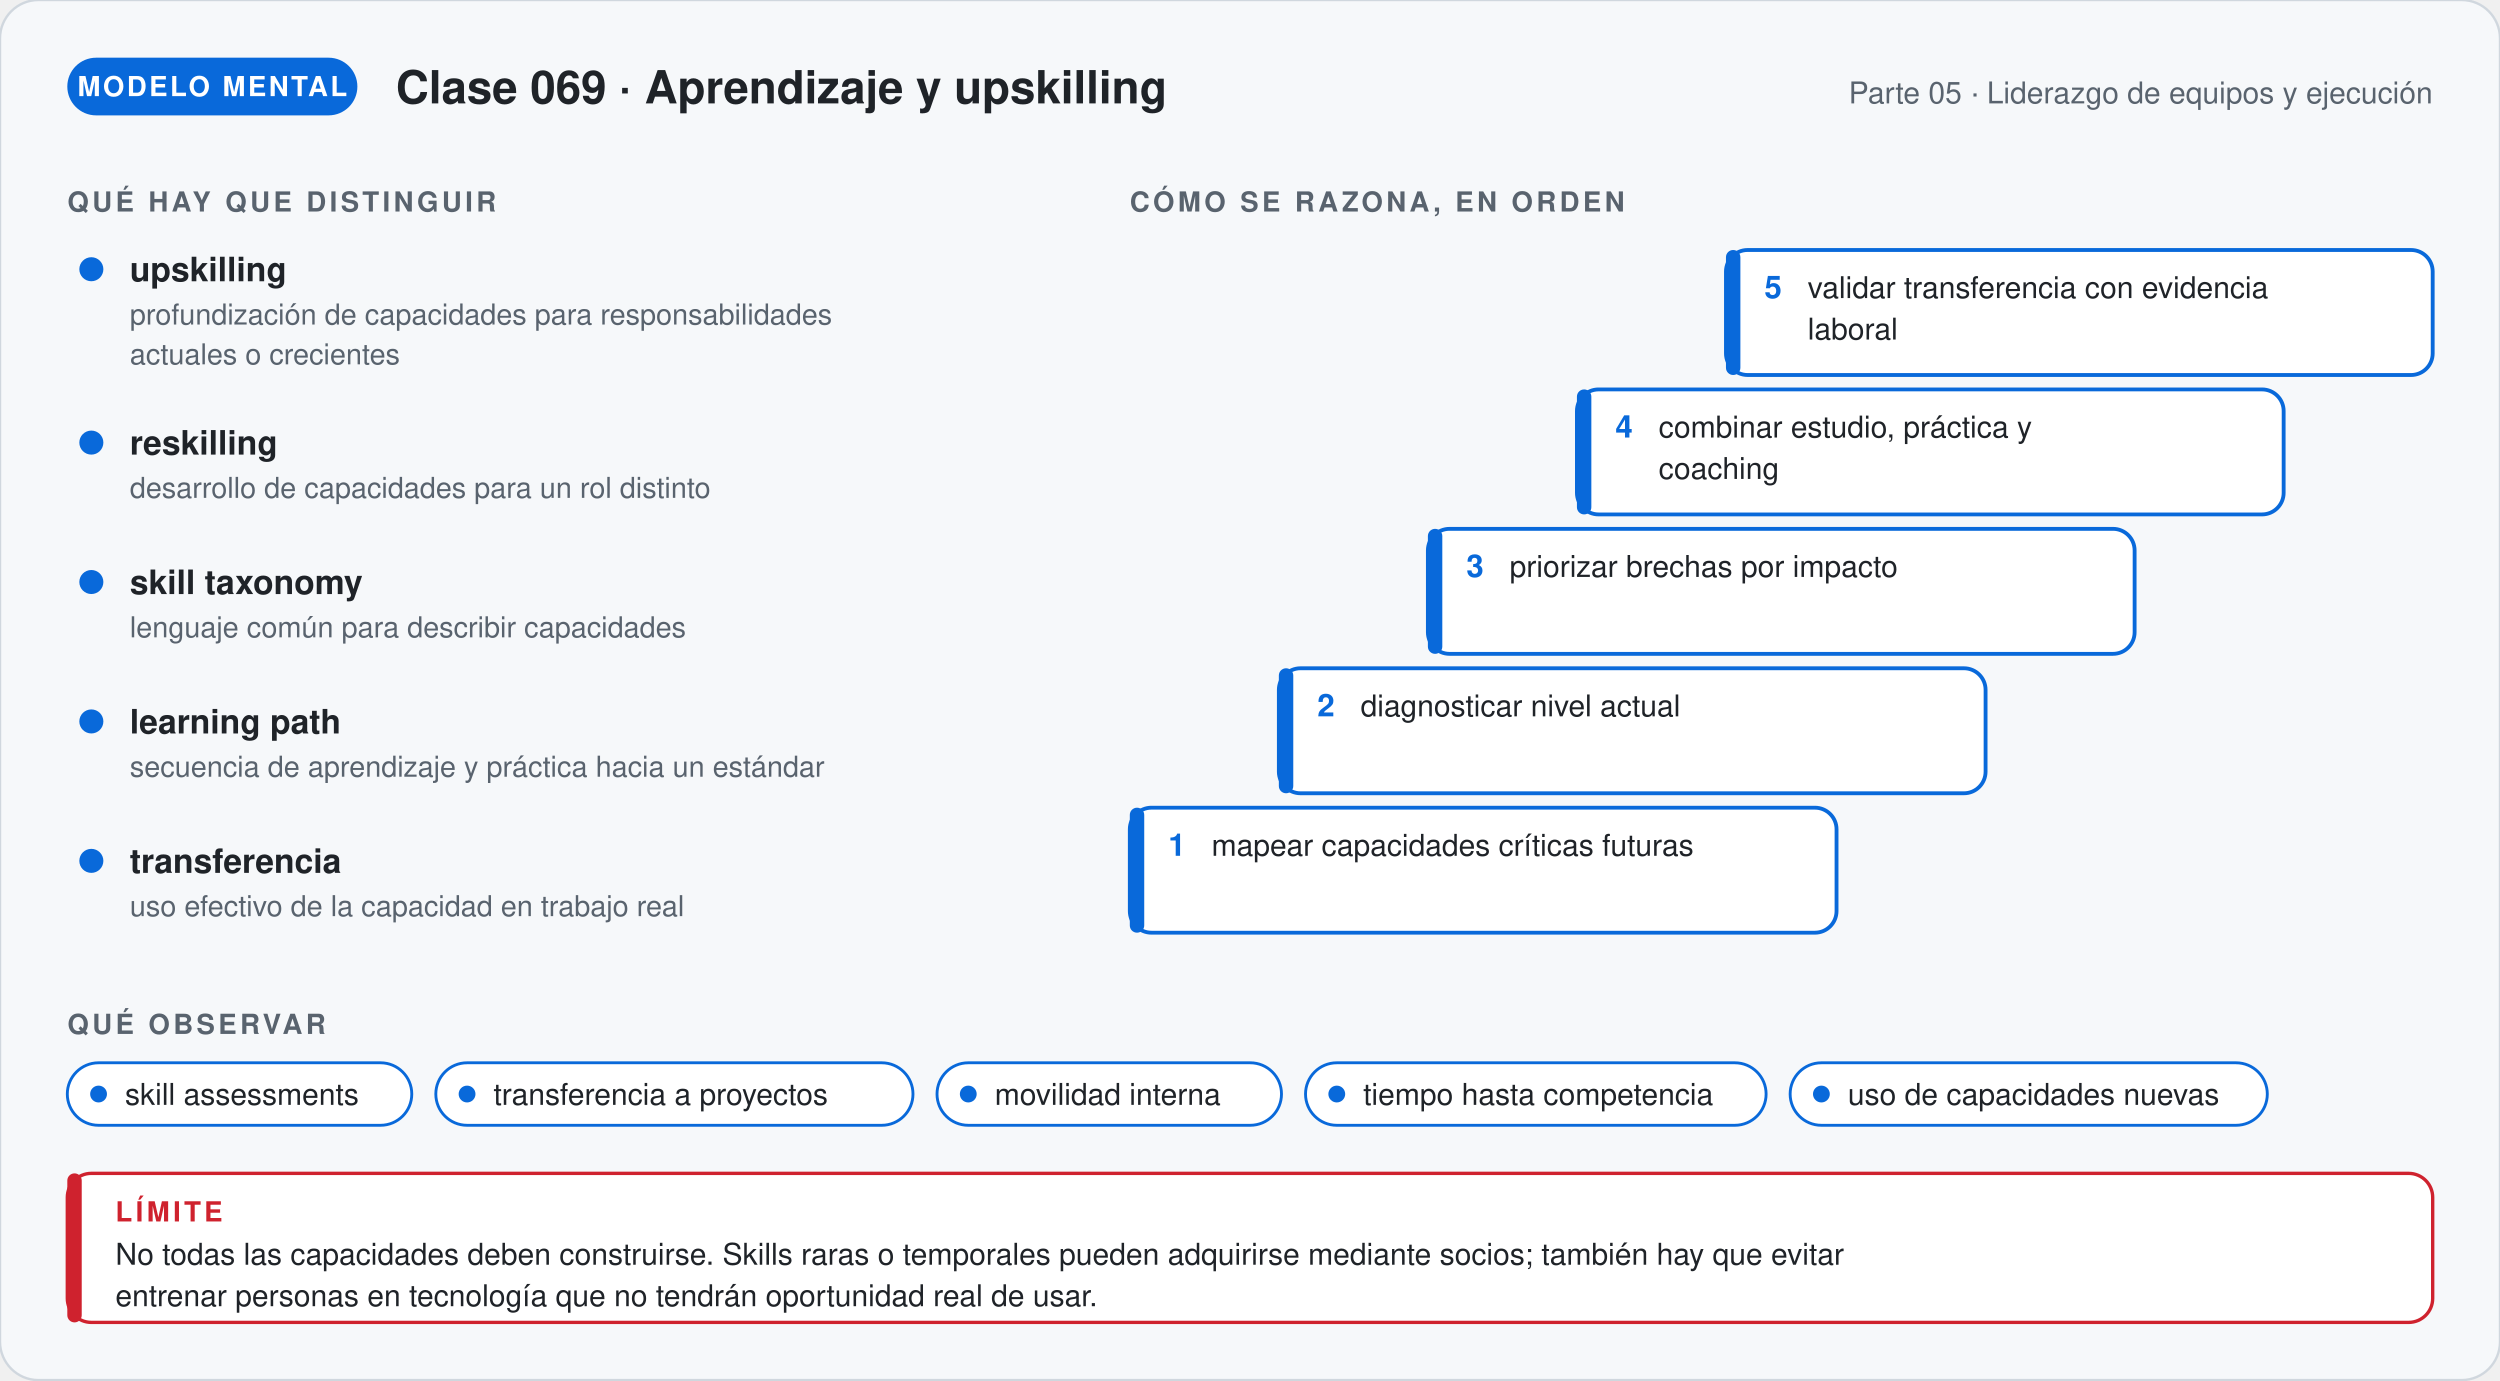
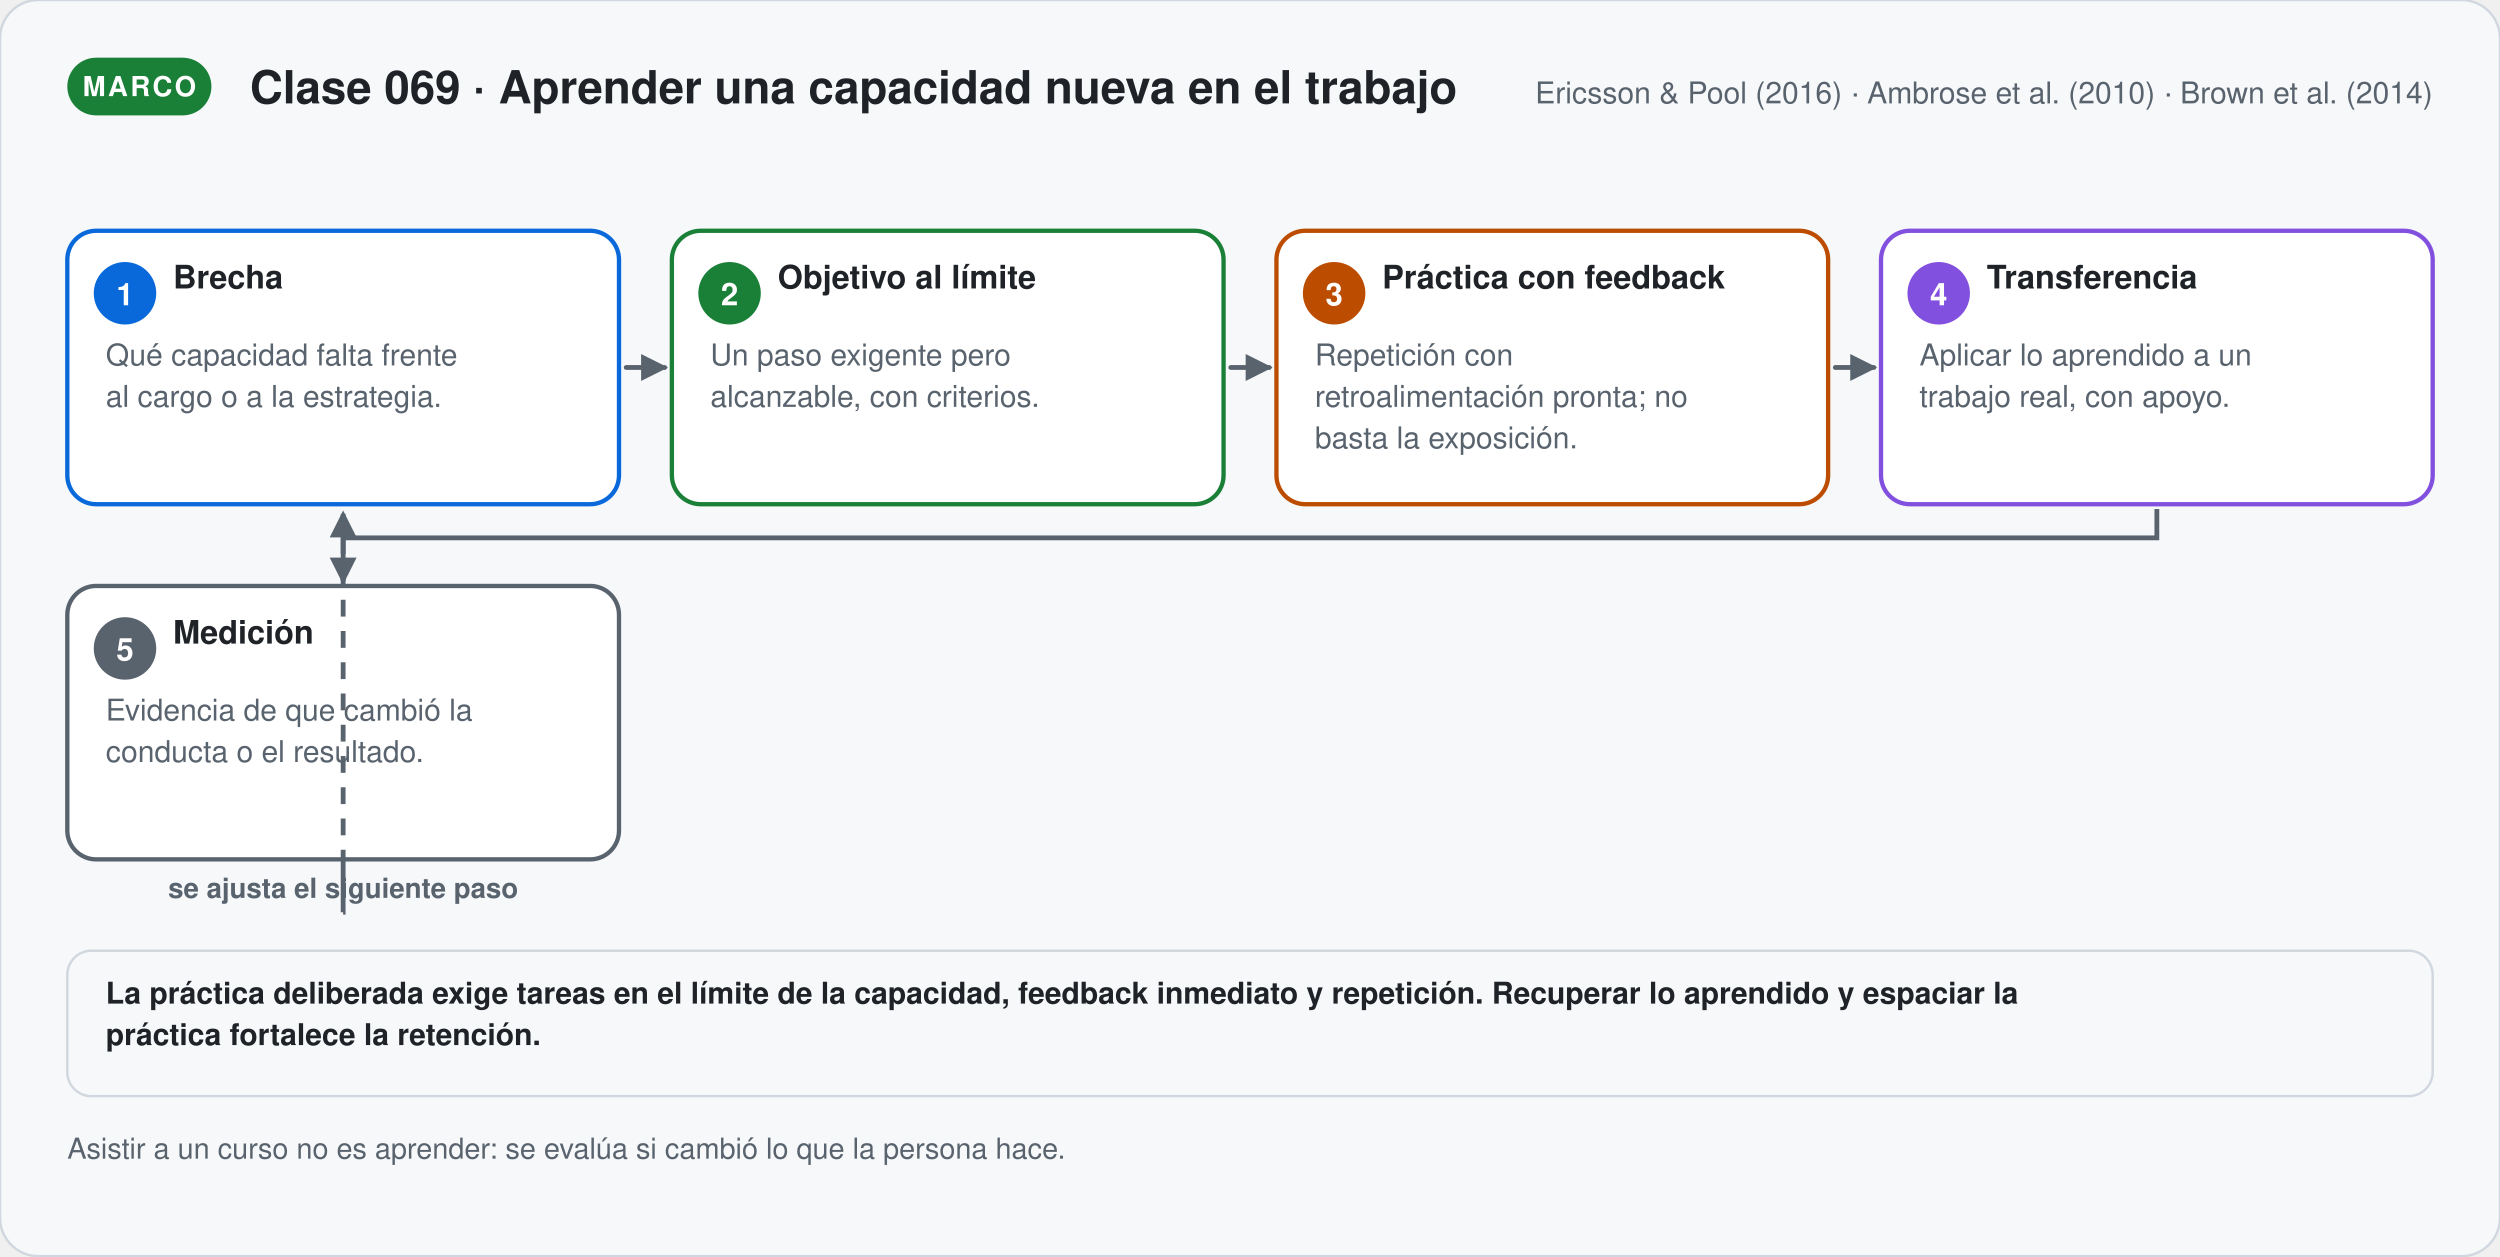
- <svg xmlns="http://www.w3.org/2000/svg" viewBox="0 0 1040 574.12" width="1040" role="img" aria-labelledby="t-g69 d-g69" font-family="'Segoe UI', 'Helvetica Neue', Helvetica, Arial, sans-serif">
+ <svg xmlns="http://www.w3.org/2000/svg" viewBox="0 0 1040 522.56" width="1040" role="img" aria-labelledby="t-s69 d-s69" font-family="'Segoe UI', 'Helvetica Neue', Helvetica, Arial, sans-serif">
  <defs>
-     <marker id="p-g69" viewBox="0 0 10 10" refX="8" refY="5" markerWidth="7" markerHeight="7" orient="auto">
+     <marker id="p-s69" viewBox="0 0 10 10" refX="8" refY="5" markerWidth="7" markerHeight="7" orient="auto">
      <path d="M1,1 L9,5 L1,9 Z" fill="#59636e" />
    </marker>
  </defs>
-   <rect width="1040" height="574.12" rx="16" fill="#f6f8fa" stroke="#d0d7de" />
-   <rect x="28" y="24" width="120.67" height="24" rx="12" fill="#0969da" />
-   <text x="88.335" y="40" font-size="11.5" font-weight="700" fill="#ffffff" text-anchor="middle" letter-spacing="1">MODELO MENTAL</text>
-   <text x="164.67" y="43" font-size="19" font-weight="700" fill="#1f2328" text-anchor="start">Clase 069 · Aprendizaje y upskilling</text>
-   <text x="1012" y="43" font-size="12.5" font-weight="400" fill="#59636e" text-anchor="end">Parte 05 · Liderazgo de equipos y ejecución</text>
-   <text x="28" y="88" font-size="11.5" font-weight="700" fill="#59636e" text-anchor="start" letter-spacing="1.4">QUÉ HAY QUE DISTINGUIR</text>
-   <circle cx="38" cy="112" r="5" fill="#0969da" />
-   <text x="54" y="117" font-size="14" font-weight="700" fill="#1f2328" text-anchor="start">upskilling</text>
-   <text x="54" y="135" font-size="12" font-weight="400" fill="#59636e" text-anchor="start">profundización de capacidades para responsabilidades</text>
-   <text x="54" y="151.56" font-size="12" font-weight="400" fill="#59636e" text-anchor="start">actuales o crecientes</text>
-   <circle cx="38" cy="184.12" r="5" fill="#0969da" />
-   <text x="54" y="189.12" font-size="14" font-weight="700" fill="#1f2328" text-anchor="start">reskilling</text>
-   <text x="54" y="207.12" font-size="12" font-weight="400" fill="#59636e" text-anchor="start">desarrollo de capacidades para un rol distinto</text>
-   <circle cx="38" cy="242.12" r="5" fill="#0969da" />
-   <text x="54" y="247.12" font-size="14" font-weight="700" fill="#1f2328" text-anchor="start">skill taxonomy</text>
-   <text x="54" y="265.12" font-size="12" font-weight="400" fill="#59636e" text-anchor="start">lenguaje común para describir capacidades</text>
-   <circle cx="38" cy="300.12" r="5" fill="#0969da" />
-   <text x="54" y="305.12" font-size="14" font-weight="700" fill="#1f2328" text-anchor="start">learning path</text>
-   <text x="54" y="323.12" font-size="12" font-weight="400" fill="#59636e" text-anchor="start">secuencia de aprendizaje y práctica hacia un estándar</text>
-   <circle cx="38" cy="358.12" r="5" fill="#0969da" />
-   <text x="54" y="363.12" font-size="14" font-weight="700" fill="#1f2328" text-anchor="start">transferencia</text>
-   <text x="54" y="381.12" font-size="12" font-weight="400" fill="#59636e" text-anchor="start">uso efectivo de la capacidad en trabajo real</text>
-   <text x="470" y="88" font-size="11.5" font-weight="700" fill="#59636e" text-anchor="start" letter-spacing="1.4">CÓMO SE RAZONA, EN ORDEN</text>
-   <rect x="470" y="336" width="294" height="52" rx="9" fill="#ffffff" stroke="#0969da" stroke-width="1.6" />
-   <rect x="470" y="336" width="6" height="52" rx="3" fill="#0969da" />
-   <text x="486" y="356" font-size="13" font-weight="800" fill="#0969da" text-anchor="start">1</text>
-   <text x="504" y="356" font-size="12.5" font-weight="400" fill="#1f2328" text-anchor="start">mapear capacidades críticas futuras</text>
-   <rect x="532" y="278" width="294" height="52" rx="9" fill="#ffffff" stroke="#0969da" stroke-width="1.6" />
-   <rect x="532" y="278" width="6" height="52" rx="3" fill="#0969da" />
-   <text x="548" y="298" font-size="13" font-weight="800" fill="#0969da" text-anchor="start">2</text>
-   <text x="566" y="298" font-size="12.5" font-weight="400" fill="#1f2328" text-anchor="start">diagnosticar nivel actual</text>
-   <rect x="594" y="220" width="294" height="52" rx="9" fill="#ffffff" stroke="#0969da" stroke-width="1.6" />
-   <rect x="594" y="220" width="6" height="52" rx="3" fill="#0969da" />
-   <text x="610" y="240" font-size="13" font-weight="800" fill="#0969da" text-anchor="start">3</text>
-   <text x="628" y="240" font-size="12.5" font-weight="400" fill="#1f2328" text-anchor="start">priorizar brechas por impacto</text>
-   <rect x="656" y="162" width="294" height="52" rx="9" fill="#ffffff" stroke="#0969da" stroke-width="1.6" />
-   <rect x="656" y="162" width="6" height="52" rx="3" fill="#0969da" />
-   <text x="672" y="182" font-size="13" font-weight="800" fill="#0969da" text-anchor="start">4</text>
-   <text x="690" y="182" font-size="12.5" font-weight="400" fill="#1f2328" text-anchor="start">combinar estudio, práctica y</text>
-   <text x="690" y="199.25" font-size="12.5" font-weight="400" fill="#1f2328" text-anchor="start">coaching</text>
-   <rect x="718" y="104" width="294" height="52" rx="9" fill="#ffffff" stroke="#0969da" stroke-width="1.6" />
-   <rect x="718" y="104" width="6" height="52" rx="3" fill="#0969da" />
-   <text x="734" y="124" font-size="13" font-weight="800" fill="#0969da" text-anchor="start">5</text>
-   <text x="752" y="124" font-size="12.5" font-weight="400" fill="#1f2328" text-anchor="start">validar transferencia con evidencia</text>
-   <text x="752" y="141.25" font-size="12.5" font-weight="400" fill="#1f2328" text-anchor="start">laboral</text>
-   <text x="28" y="430.12" font-size="11.5" font-weight="700" fill="#59636e" text-anchor="start" letter-spacing="1.4">QUÉ OBSERVAR</text>
-   <rect x="28" y="442.12" width="143.3" height="26" rx="13" fill="#ffffff" stroke="#0969da" stroke-width="1.2" />
-   <circle cx="41" cy="455.12" r="3.5" fill="#0969da" />
-   <text x="52" y="459.62" font-size="12.5" font-weight="400" fill="#1f2328" text-anchor="start">skill assessments</text>
-   <rect x="181.3" y="442.12" width="198.5" height="26" rx="13" fill="#ffffff" stroke="#0969da" stroke-width="1.2" />
-   <circle cx="194.3" cy="455.12" r="3.5" fill="#0969da" />
-   <text x="205.3" y="459.62" font-size="12.5" font-weight="400" fill="#1f2328" text-anchor="start">transferencia a proyectos</text>
-   <rect x="389.8" y="442.12" width="143.3" height="26" rx="13" fill="#ffffff" stroke="#0969da" stroke-width="1.2" />
-   <circle cx="402.8" cy="455.12" r="3.5" fill="#0969da" />
-   <text x="413.8" y="459.62" font-size="12.5" font-weight="400" fill="#1f2328" text-anchor="start">movilidad interna</text>
-   <rect x="543.1" y="442.12" width="191.6" height="26" rx="13" fill="#ffffff" stroke="#0969da" stroke-width="1.2" />
-   <circle cx="556.1" cy="455.12" r="3.5" fill="#0969da" />
-   <text x="567.1" y="459.62" font-size="12.5" font-weight="400" fill="#1f2328" text-anchor="start">tiempo hasta competencia</text>
-   <rect x="744.7" y="442.12" width="198.5" height="26" rx="13" fill="#ffffff" stroke="#0969da" stroke-width="1.2" />
-   <circle cx="757.7" cy="455.12" r="3.5" fill="#0969da" />
-   <text x="768.7" y="459.62" font-size="12.5" font-weight="400" fill="#1f2328" text-anchor="start">uso de capacidades nuevas</text>
-   <rect x="28" y="488.12" width="984" height="62" rx="10" fill="#ffffff" stroke="#cf222e" stroke-width="1.4" />
-   <rect x="28" y="488.12" width="6" height="62" rx="3" fill="#cf222e" />
-   <text x="48" y="508.12" font-size="11.5" font-weight="700" fill="#cf222e" text-anchor="start" letter-spacing="1.4">LÍMITE</text>
-   <text x="48" y="526.12" font-size="12.5" font-weight="400" fill="#1f2328" text-anchor="start">No todas las capacidades deben construirse. Skills raras o temporales pueden adquirirse mediante socios; también hay que evitar</text>
-   <text x="48" y="543.37" font-size="12.5" font-weight="400" fill="#1f2328" text-anchor="start">entrenar personas en tecnología que no tendrán oportunidad real de usar.</text>
+   <rect width="1040" height="522.56" rx="16" fill="#f6f8fa" stroke="#d0d7de" />
+   <rect x="28" y="24" width="59.95" height="24" rx="12" fill="#1a7f37" />
+   <text x="57.975" y="40" font-size="11.5" font-weight="700" fill="#ffffff" text-anchor="middle" letter-spacing="1">MARCO</text>
+   <text x="103.95" y="43" font-size="19" font-weight="700" fill="#1f2328" text-anchor="start">Clase 069 · Aprender una capacidad nueva en el trabajo</text>
+   <text x="1012" y="43" font-size="12.5" font-weight="400" fill="#59636e" text-anchor="end">Ericsson &amp; Pool (2016) · Ambrose et al. (2010) · Brown et al. (2014)</text>
+   <rect x="28" y="96" width="229.5" height="113.75" rx="12" fill="#ffffff" stroke="#0969da" stroke-width="1.8" />
+   <circle cx="52.0" cy="122.0" r="13" fill="#0969da" />
+   <text x="52" y="127" font-size="13" font-weight="700" fill="#ffffff" text-anchor="middle">1</text>
+   <text x="72" y="120" font-size="13.5" font-weight="700" fill="#1f2328" text-anchor="start">Brecha</text>
+   <text x="44" y="152" font-size="12.5" font-weight="400" fill="#59636e" text-anchor="start">Qué capacidad falta frente</text>
+   <text x="44" y="169.25" font-size="12.5" font-weight="400" fill="#59636e" text-anchor="start">al cargo o a la estrategia.</text>
+   <path d="M260.5,152.875 L276.5,152.875" stroke="#59636e" stroke-width="2" fill="none" stroke-linecap="round" marker-end="url(#p-s69)" />
+   <rect x="279.5" y="96" width="229.5" height="113.75" rx="12" fill="#ffffff" stroke="#1a7f37" stroke-width="1.8" />
+   <circle cx="303.5" cy="122.0" r="13" fill="#1a7f37" />
+   <text x="303.5" y="127" font-size="13" font-weight="700" fill="#ffffff" text-anchor="middle">2</text>
+   <text x="323.5" y="120" font-size="13.5" font-weight="700" fill="#1f2328" text-anchor="start">Objetivo al límite</text>
+   <text x="295.5" y="152" font-size="12.5" font-weight="400" fill="#59636e" text-anchor="start">Un paso exigente pero</text>
+   <text x="295.5" y="169.25" font-size="12.5" font-weight="400" fill="#59636e" text-anchor="start">alcanzable, con criterios.</text>
+   <path d="M512,152.875 L528,152.875" stroke="#59636e" stroke-width="2" fill="none" stroke-linecap="round" marker-end="url(#p-s69)" />
+   <rect x="531" y="96" width="229.5" height="113.75" rx="12" fill="#ffffff" stroke="#bc4c00" stroke-width="1.8" />
+   <circle cx="555.0" cy="122.0" r="13" fill="#bc4c00" />
+   <text x="555" y="127" font-size="13" font-weight="700" fill="#ffffff" text-anchor="middle">3</text>
+   <text x="575" y="120" font-size="13.5" font-weight="700" fill="#1f2328" text-anchor="start">Práctica con feedback</text>
+   <text x="547" y="152" font-size="12.5" font-weight="400" fill="#59636e" text-anchor="start">Repetición con</text>
+   <text x="547" y="169.25" font-size="12.5" font-weight="400" fill="#59636e" text-anchor="start">retroalimentación pronta; no</text>
+   <text x="547" y="186.5" font-size="12.5" font-weight="400" fill="#59636e" text-anchor="start">basta la exposición.</text>
+   <path d="M763.5,152.875 L779.5,152.875" stroke="#59636e" stroke-width="2" fill="none" stroke-linecap="round" marker-end="url(#p-s69)" />
+   <rect x="782.5" y="96" width="229.5" height="113.75" rx="12" fill="#ffffff" stroke="#8250df" stroke-width="1.8" />
+   <circle cx="806.5" cy="122.0" r="13" fill="#8250df" />
+   <text x="806.5" y="127" font-size="13" font-weight="700" fill="#ffffff" text-anchor="middle">4</text>
+   <text x="826.5" y="120" font-size="13.5" font-weight="700" fill="#1f2328" text-anchor="start">Transferencia</text>
+   <text x="798.5" y="152" font-size="12.5" font-weight="400" fill="#59636e" text-anchor="start">Aplicar lo aprendido a un</text>
+   <text x="798.5" y="169.25" font-size="12.5" font-weight="400" fill="#59636e" text-anchor="start">trabajo real, con apoyo.</text>
+   <path d="M897.25,211.75 V223.75 H142.75 V241.75" stroke="#59636e" stroke-width="2" fill="none" marker-end="url(#p-s69)" />
+   <rect x="28" y="243.75" width="229.5" height="113.75" rx="12" fill="#ffffff" stroke="#59636e" stroke-width="1.8" />
+   <circle cx="52.0" cy="269.75" r="13" fill="#59636e" />
+   <text x="52" y="274.75" font-size="13" font-weight="700" fill="#ffffff" text-anchor="middle">5</text>
+   <text x="72" y="267.75" font-size="13.5" font-weight="700" fill="#1f2328" text-anchor="start">Medición</text>
+   <text x="44" y="299.75" font-size="12.5" font-weight="400" fill="#59636e" text-anchor="start">Evidencia de que cambió la</text>
+   <text x="44" y="317" font-size="12.5" font-weight="400" fill="#59636e" text-anchor="start">conducta o el resultado.</text>
+   <path d="M142.75,359.5 V379.5 H142.75 V213.75" stroke="#59636e" stroke-width="2" fill="none" stroke-dasharray="7 6" marker-end="url(#p-s69)" />
+   <text x="142.75" y="373.5" font-size="11.5" font-weight="600" fill="#59636e" text-anchor="middle">se ajusta el siguiente paso</text>
+   <rect x="28" y="395.5" width="984" height="60.5" rx="10" fill="#f6f8fa" stroke="#d0d7de" stroke-width="1" />
+   <text x="44" y="417.5" font-size="12.5" font-weight="600" fill="#1f2328" text-anchor="start">La práctica deliberada exige tareas en el límite de la capacidad, feedback inmediato y repetición. Recuperar lo aprendido y espaciar la</text>
+   <text x="44" y="434.75" font-size="12.5" font-weight="600" fill="#1f2328" text-anchor="start">práctica fortalece la retención.</text>
+   <text x="28" y="482" font-size="12" font-weight="400" fill="#59636e" text-anchor="start">Asistir a un curso no es aprender: se evalúa si cambió lo que la persona hace.</text>
</svg>
